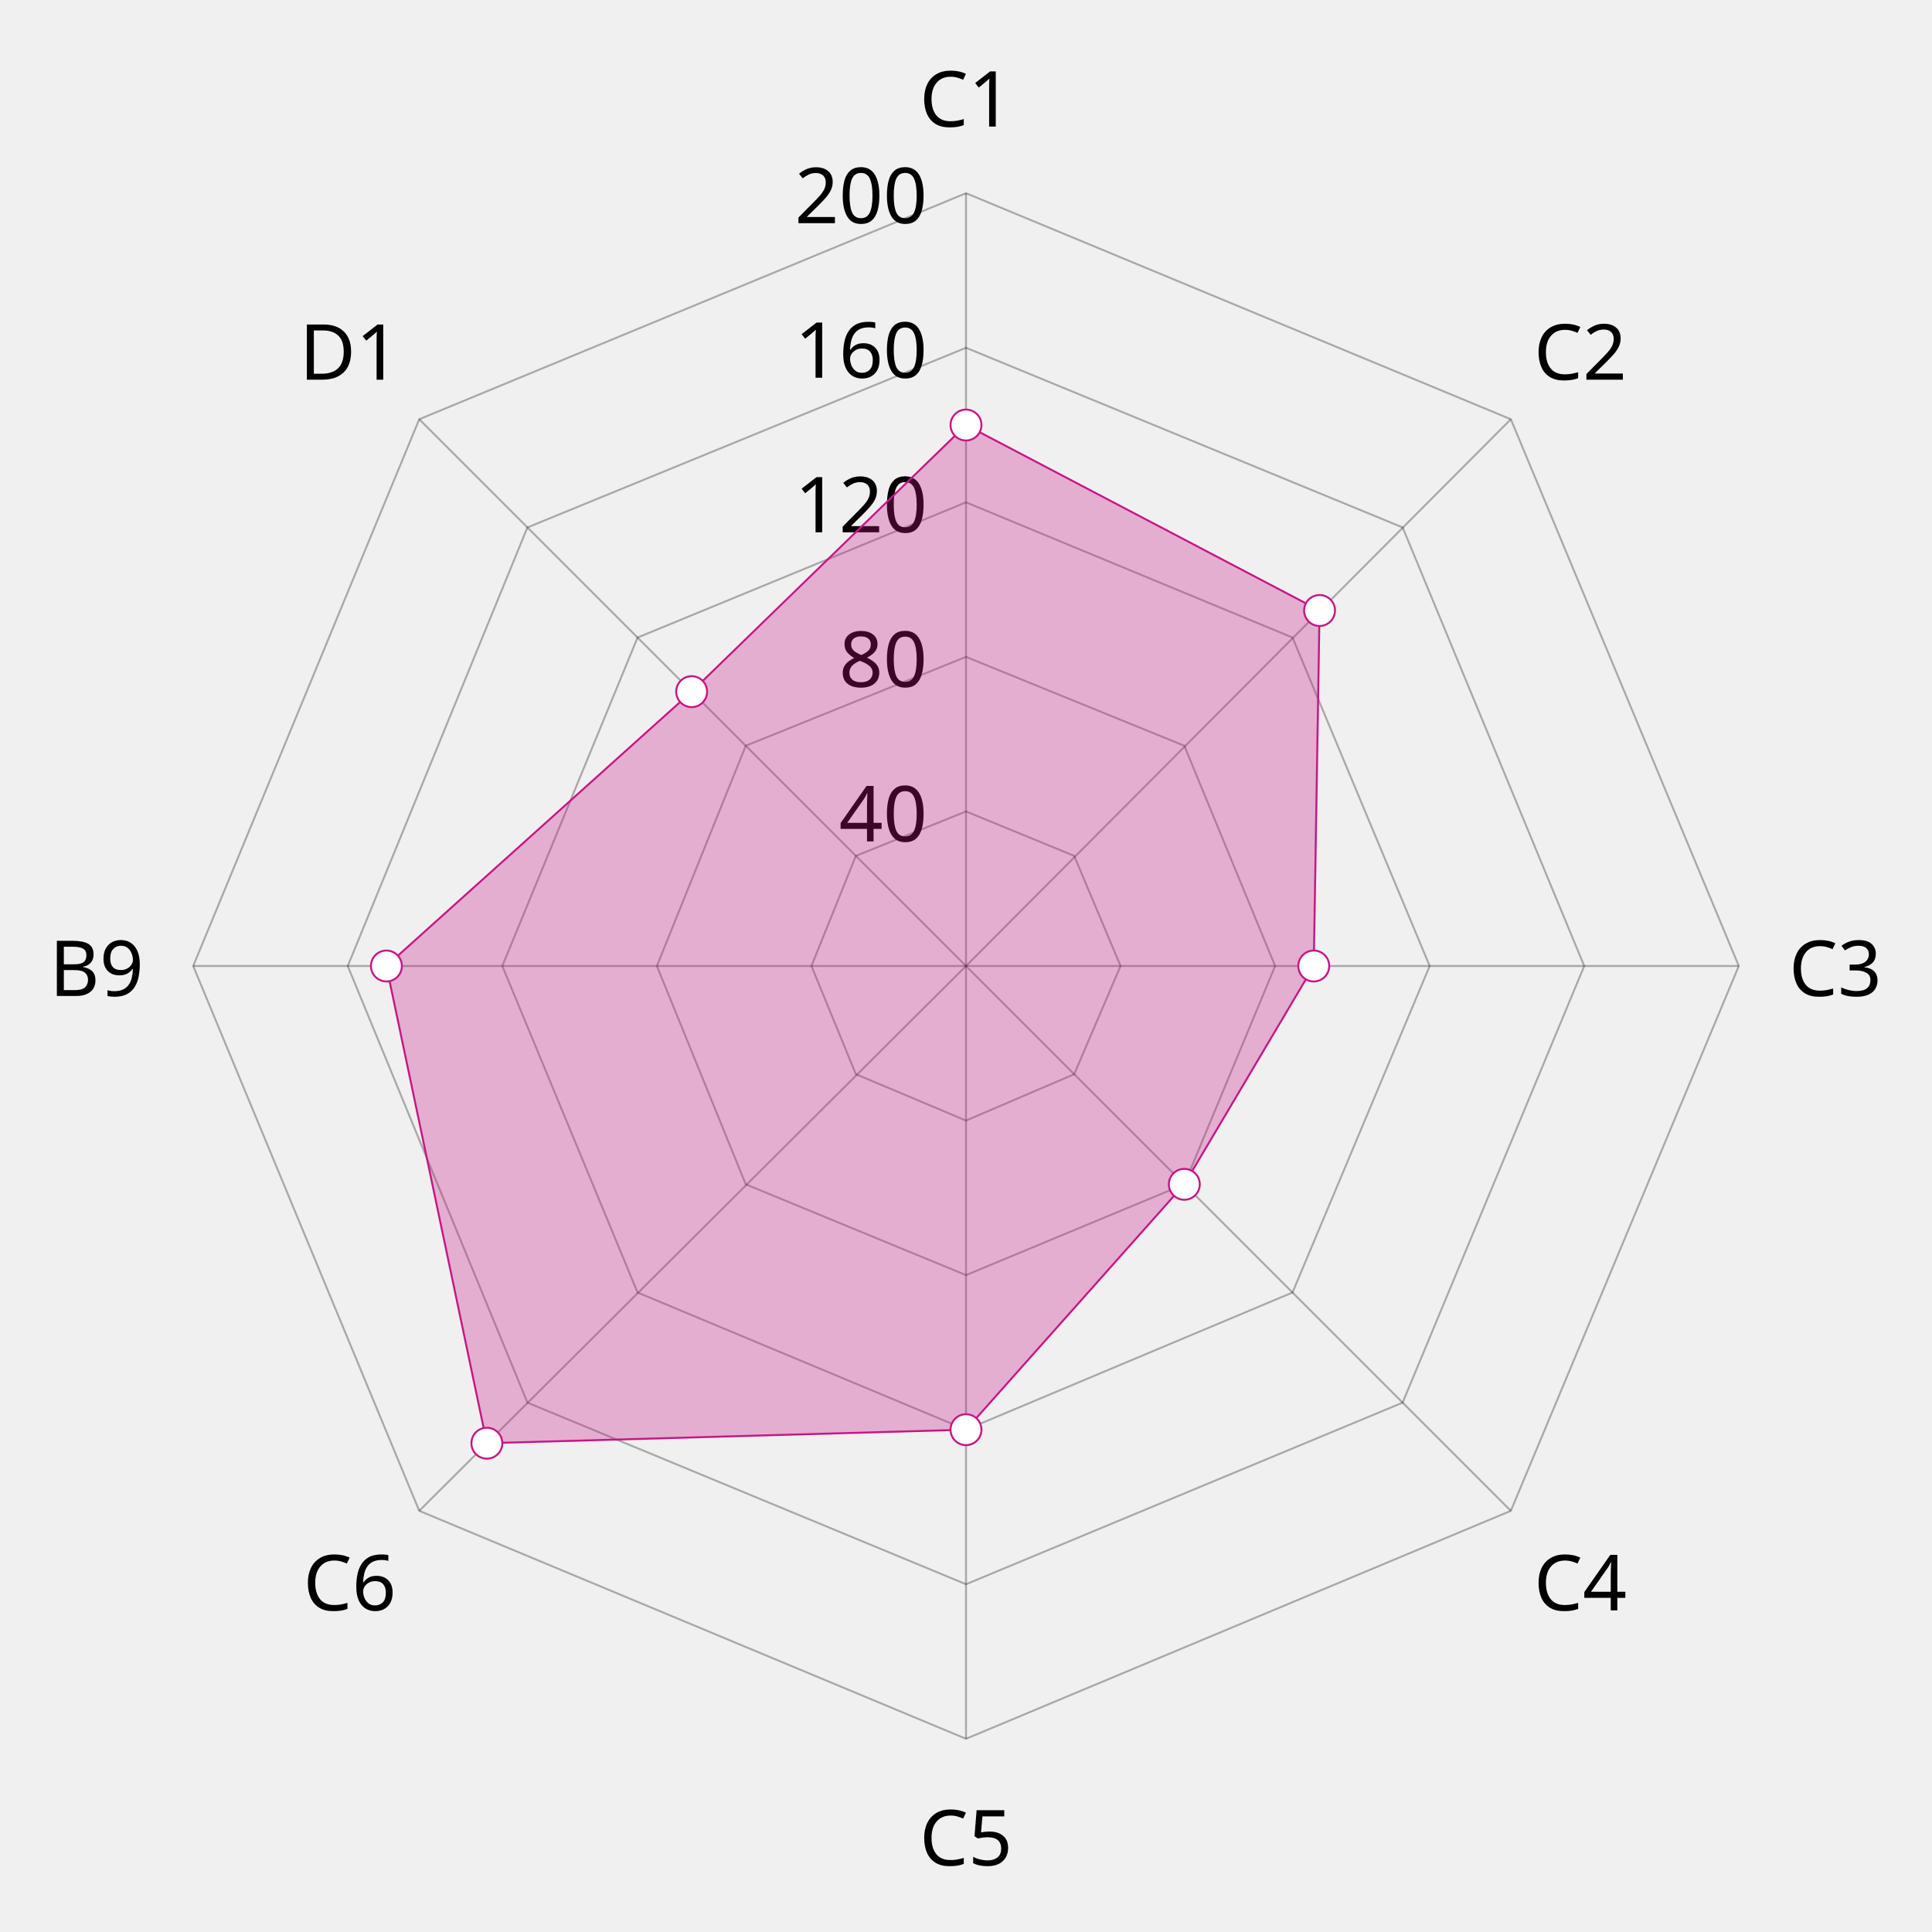
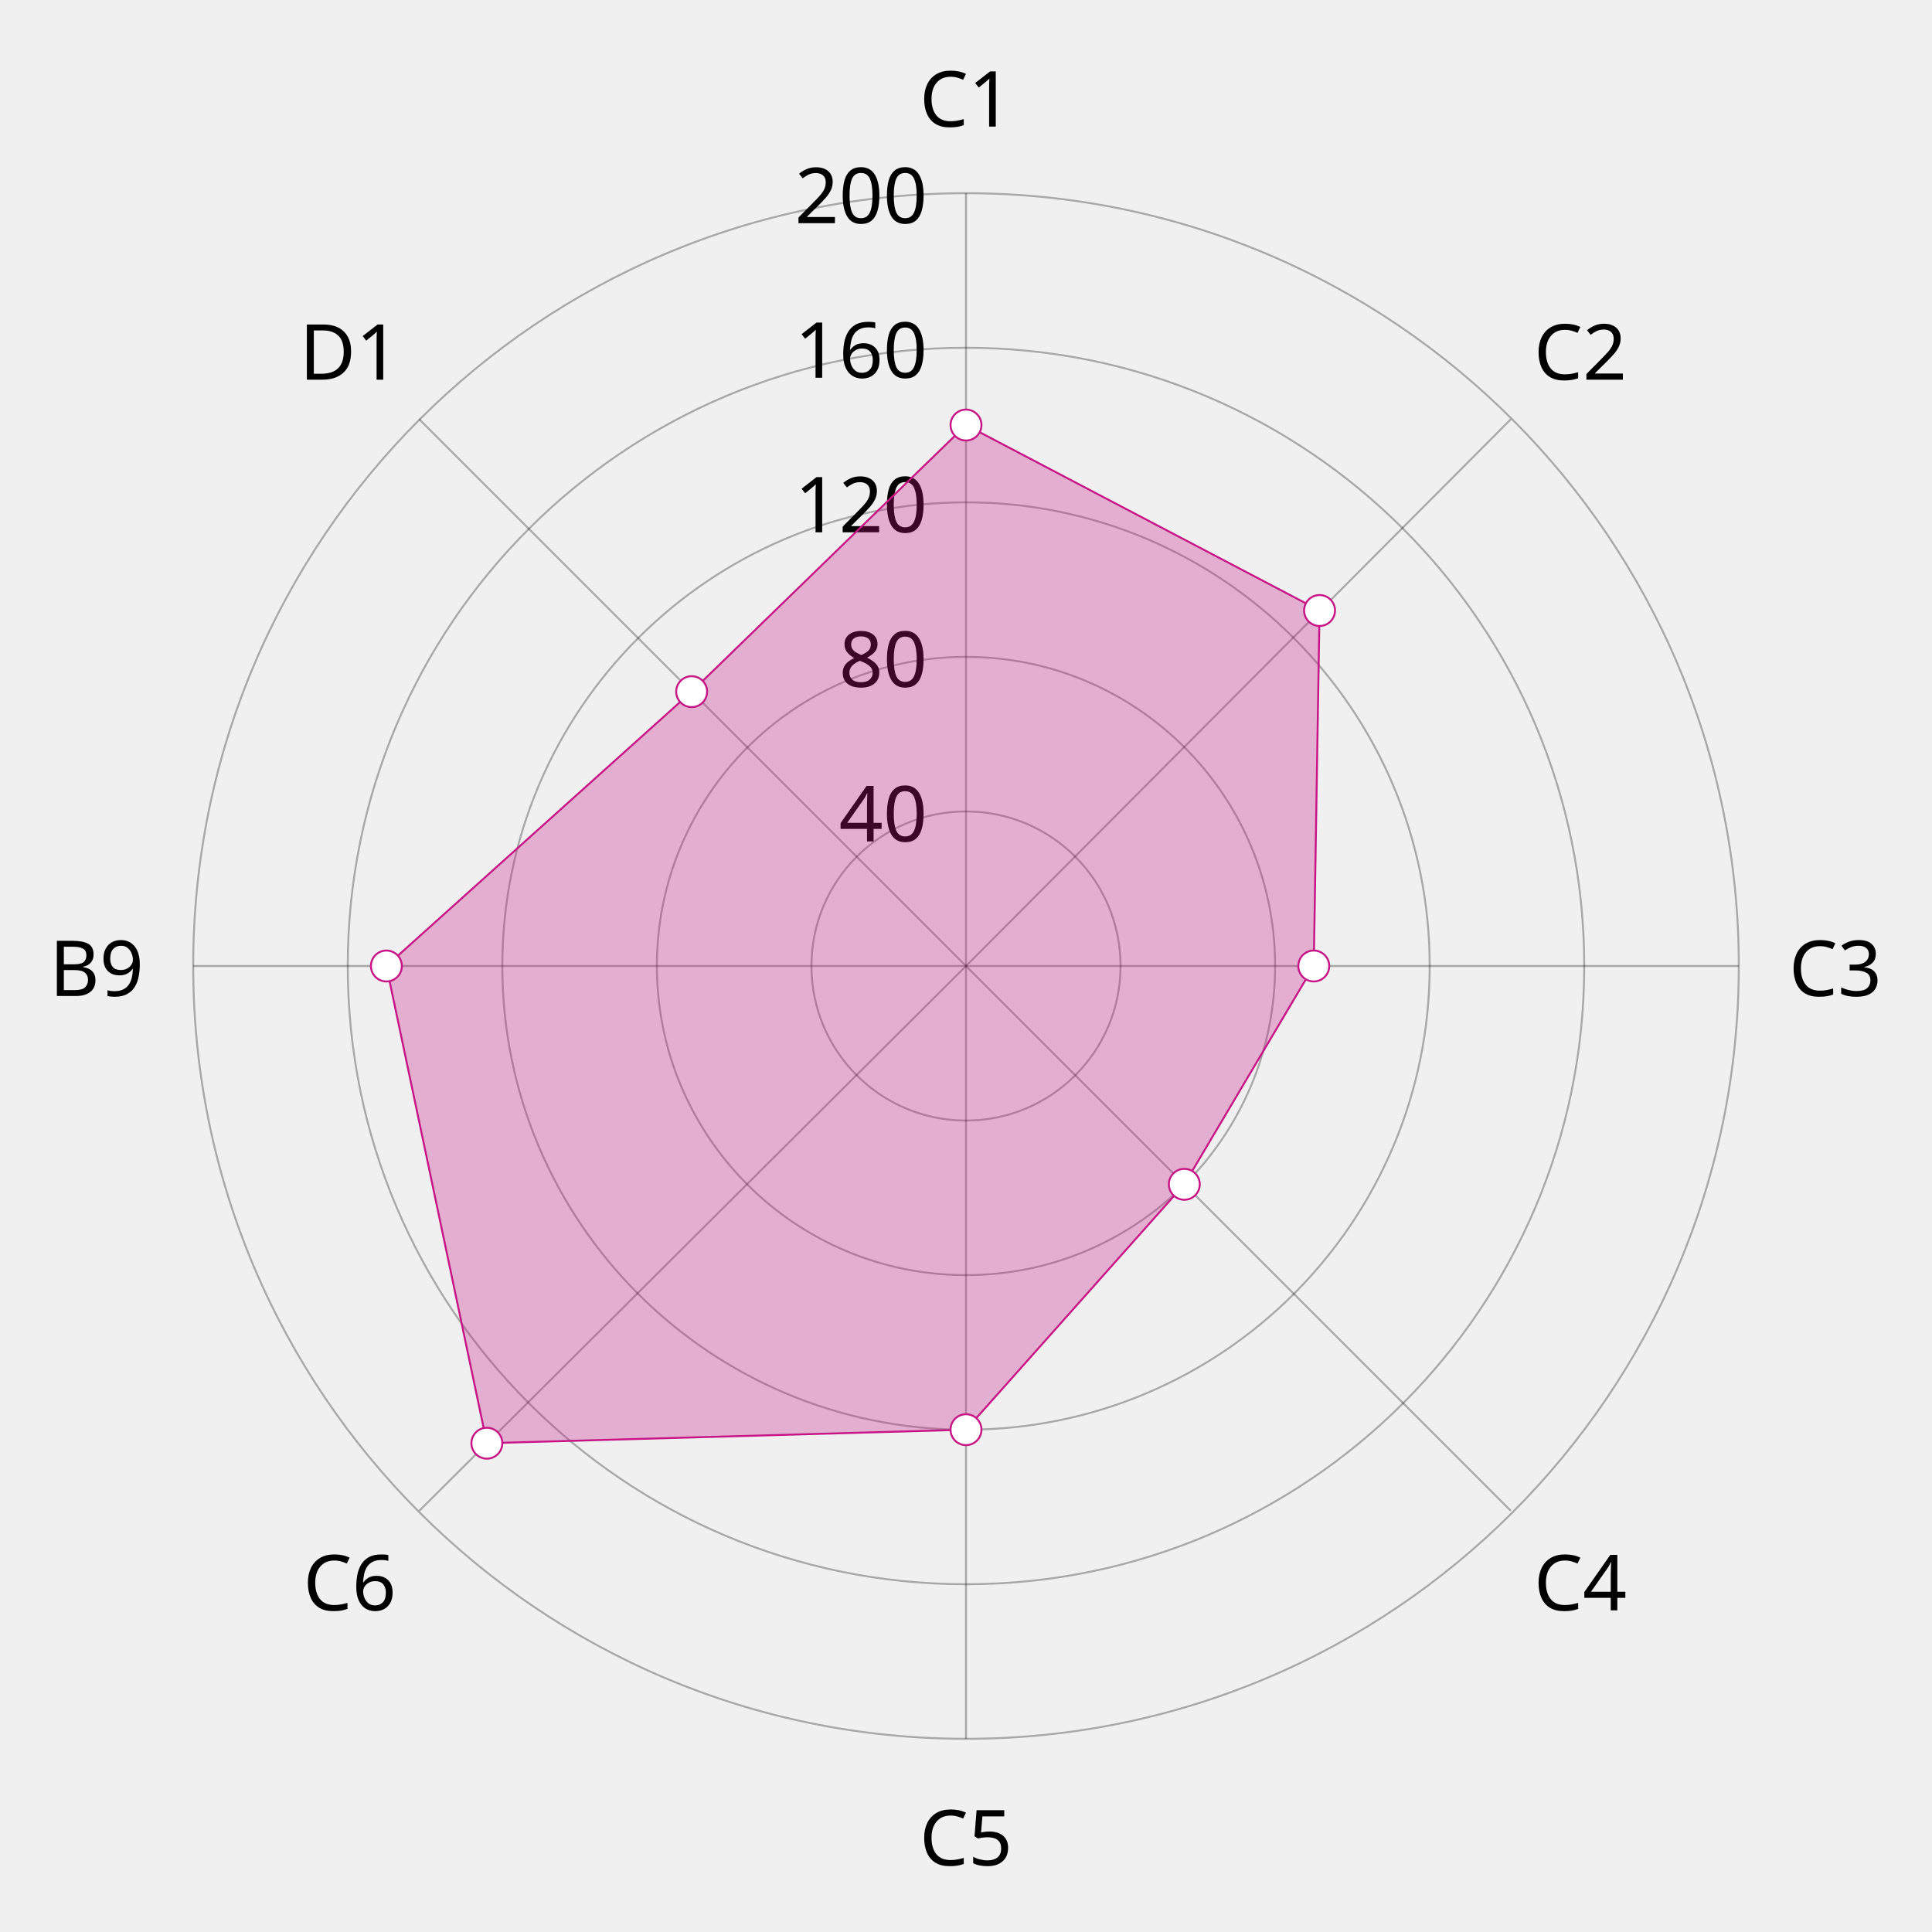
<svg xmlns="http://www.w3.org/2000/svg" viewBox="0 0 1000 1000" style="background-color: #FFFFFF; font-family: system-ui">
  <line x1="500" y1="500" x2="500" y2="100" stroke="#000000" stroke-width="1px" stroke-opacity="0.3" vector-effect="non-scaling-stroke" />
  <text x="500" y="50" style="font-size: 40px; pointer-events: none; dominant-baseline: central; text-anchor: middle; fill: #000000;">C1</text>
  <line x1="500" y1="500" x2="782" y2="217" stroke="#000000" stroke-width="1px" stroke-opacity="0.3" vector-effect="non-scaling-stroke" />
  <text x="818" y="181" style="font-size: 40px; pointer-events: none; dominant-baseline: central; text-anchor: middle; fill: #000000;">C2</text>
  <line x1="500" y1="500" x2="900" y2="500" stroke="#000000" stroke-width="1px" stroke-opacity="0.3" vector-effect="non-scaling-stroke" />
  <text x="950" y="500" style="font-size: 40px; pointer-events: none; dominant-baseline: central; text-anchor: middle; fill: #000000;">C3</text>
  <line x1="500" y1="500" x2="782" y2="782" stroke="#000000" stroke-width="1px" stroke-opacity="0.3" vector-effect="non-scaling-stroke" />
  <text x="818" y="818" style="font-size: 40px; pointer-events: none; dominant-baseline: central; text-anchor: middle; fill: #000000;">C4</text>
  <line x1="500" y1="500" x2="500" y2="900" stroke="#000000" stroke-width="1px" stroke-opacity="0.3" vector-effect="non-scaling-stroke" />
  <text x="500" y="950" style="font-size: 40px; pointer-events: none; dominant-baseline: central; text-anchor: middle; fill: #000000;">C5</text>
  <line x1="500" y1="500" x2="217" y2="782" stroke="#000000" stroke-width="1px" stroke-opacity="0.3" vector-effect="non-scaling-stroke" />
  <text x="181" y="818" style="font-size: 40px; pointer-events: none; dominant-baseline: central; text-anchor: middle; fill: #000000;">C6</text>
  <line x1="500" y1="500" x2="100" y2="500" stroke="#000000" stroke-width="1px" stroke-opacity="0.3" vector-effect="non-scaling-stroke" />
  <text x="50" y="500" style="font-size: 40px; pointer-events: none; dominant-baseline: central; text-anchor: middle; fill: #000000;">B9</text>
  <line x1="500" y1="500" x2="217" y2="217" stroke="#000000" stroke-width="1px" stroke-opacity="0.3" vector-effect="non-scaling-stroke" />
  <text x="181" y="181" style="font-size: 40px; pointer-events: none; dominant-baseline: central; text-anchor: middle; fill: #000000;">D1</text>
-   <path fill="transparent" stroke="#000000" stroke-width="1px" stroke-opacity="0.3" vector-effect="non-scaling-stroke" d="M 500 420 L 556 443 L 580 500 L 556 556 L 500 580 L 443 556 L 420 500 L 443 443 Z" />
+   <circle fill="transparent" stroke="#000000" stroke-width="1px" stroke-opacity="0.3" vector-effect="non-scaling-stroke" cx="500" cy="500" r="80" />
  <text x="500" y="420" dx="-0.5em" style="font-size: 40px; pointer-events: none; dominant-baseline: central; text-anchor: end; fill: #000000;">40</text>
-   <path fill="transparent" stroke="#000000" stroke-width="1px" stroke-opacity="0.3" vector-effect="non-scaling-stroke" d="M 500 340 L 613 386 L 660 500 L 613 613 L 500 660 L 386 613 L 340 500 L 386 386 Z" />
+   <circle fill="transparent" stroke="#000000" stroke-width="1px" stroke-opacity="0.3" vector-effect="non-scaling-stroke" cx="500" cy="500" r="160" />
  <text x="500" y="340" dx="-0.5em" style="font-size: 40px; pointer-events: none; dominant-baseline: central; text-anchor: end; fill: #000000;">80</text>
-   <path fill="transparent" stroke="#000000" stroke-width="1px" stroke-opacity="0.3" vector-effect="non-scaling-stroke" d="M 500 260 L 669 330 L 740 500 L 669 669 L 500 740 L 330 669 L 260 500 L 330 330 Z" />
+   <circle fill="transparent" stroke="#000000" stroke-width="1px" stroke-opacity="0.3" vector-effect="non-scaling-stroke" cx="500" cy="500" r="240" />
  <text x="500" y="260" dx="-0.5em" style="font-size: 40px; pointer-events: none; dominant-baseline: central; text-anchor: end; fill: #000000;">120</text>
-   <path fill="transparent" stroke="#000000" stroke-width="1px" stroke-opacity="0.3" vector-effect="non-scaling-stroke" d="M 500 180 L 726 273 L 820 500 L 726 726 L 500 820 L 273 726 L 180 500 L 273 273 Z" />
+   <circle fill="transparent" stroke="#000000" stroke-width="1px" stroke-opacity="0.3" vector-effect="non-scaling-stroke" cx="500" cy="500" r="320" />
  <text x="500" y="180" dx="-0.5em" style="font-size: 40px; pointer-events: none; dominant-baseline: central; text-anchor: end; fill: #000000;">160</text>
-   <path fill="transparent" stroke="#000000" stroke-width="1px" stroke-opacity="0.3" vector-effect="non-scaling-stroke" d="M 500 100 L 782 217 L 900 500 L 782 782 L 500 900 L 217 782 L 100 500 L 217 217 Z" />
+   <circle fill="transparent" stroke="#000000" stroke-width="1px" stroke-opacity="0.3" vector-effect="non-scaling-stroke" cx="500" cy="500" r="400" />
  <text x="500" y="100" dx="-0.5em" style="font-size: 40px; pointer-events: none; dominant-baseline: central; text-anchor: end; fill: #000000;">200</text>
  <g>
    <path fill="#C71585" stroke="#C71585" fill-opacity="0.3" stroke-width="1px" vector-effect="non-scaling-stroke" d="M 500 220 L 683 316 L 680 500 L 613 613 L 500 740 L 252 747 L 200 500 L 358 358 Z" />
    <circle fill="#FFFFFF" stroke="#C71585" stroke-width="1px" vector-effect="non-scaling-stroke" cx="500" cy="220" r="8px">
			</circle>
    <circle fill="#FFFFFF" stroke="#C71585" stroke-width="1px" vector-effect="non-scaling-stroke" cx="683" cy="316" r="8px">
			</circle>
    <circle fill="#FFFFFF" stroke="#C71585" stroke-width="1px" vector-effect="non-scaling-stroke" cx="680" cy="500" r="8px">
			</circle>
    <circle fill="#FFFFFF" stroke="#C71585" stroke-width="1px" vector-effect="non-scaling-stroke" cx="613" cy="613" r="8px">
			</circle>
    <circle fill="#FFFFFF" stroke="#C71585" stroke-width="1px" vector-effect="non-scaling-stroke" cx="500" cy="740" r="8px">
			</circle>
    <circle fill="#FFFFFF" stroke="#C71585" stroke-width="1px" vector-effect="non-scaling-stroke" cx="252" cy="747" r="8px">
			</circle>
    <circle fill="#FFFFFF" stroke="#C71585" stroke-width="1px" vector-effect="non-scaling-stroke" cx="200" cy="500" r="8px">
			</circle>
    <circle fill="#FFFFFF" stroke="#C71585" stroke-width="1px" vector-effect="non-scaling-stroke" cx="358" cy="358" r="8px">
			</circle>
  </g>
  <style>
		g &gt; circle {
			cursor: pointer;
			transition-duration: 0.25s;
		}
		g &gt; circle:hover {
			r: 15px;
		}

		g &gt; path:hover {
			stroke-width: 2px;
		}

		g &gt; path:hover ~ circle {
			display: none;
		}
	</style>
</svg>
